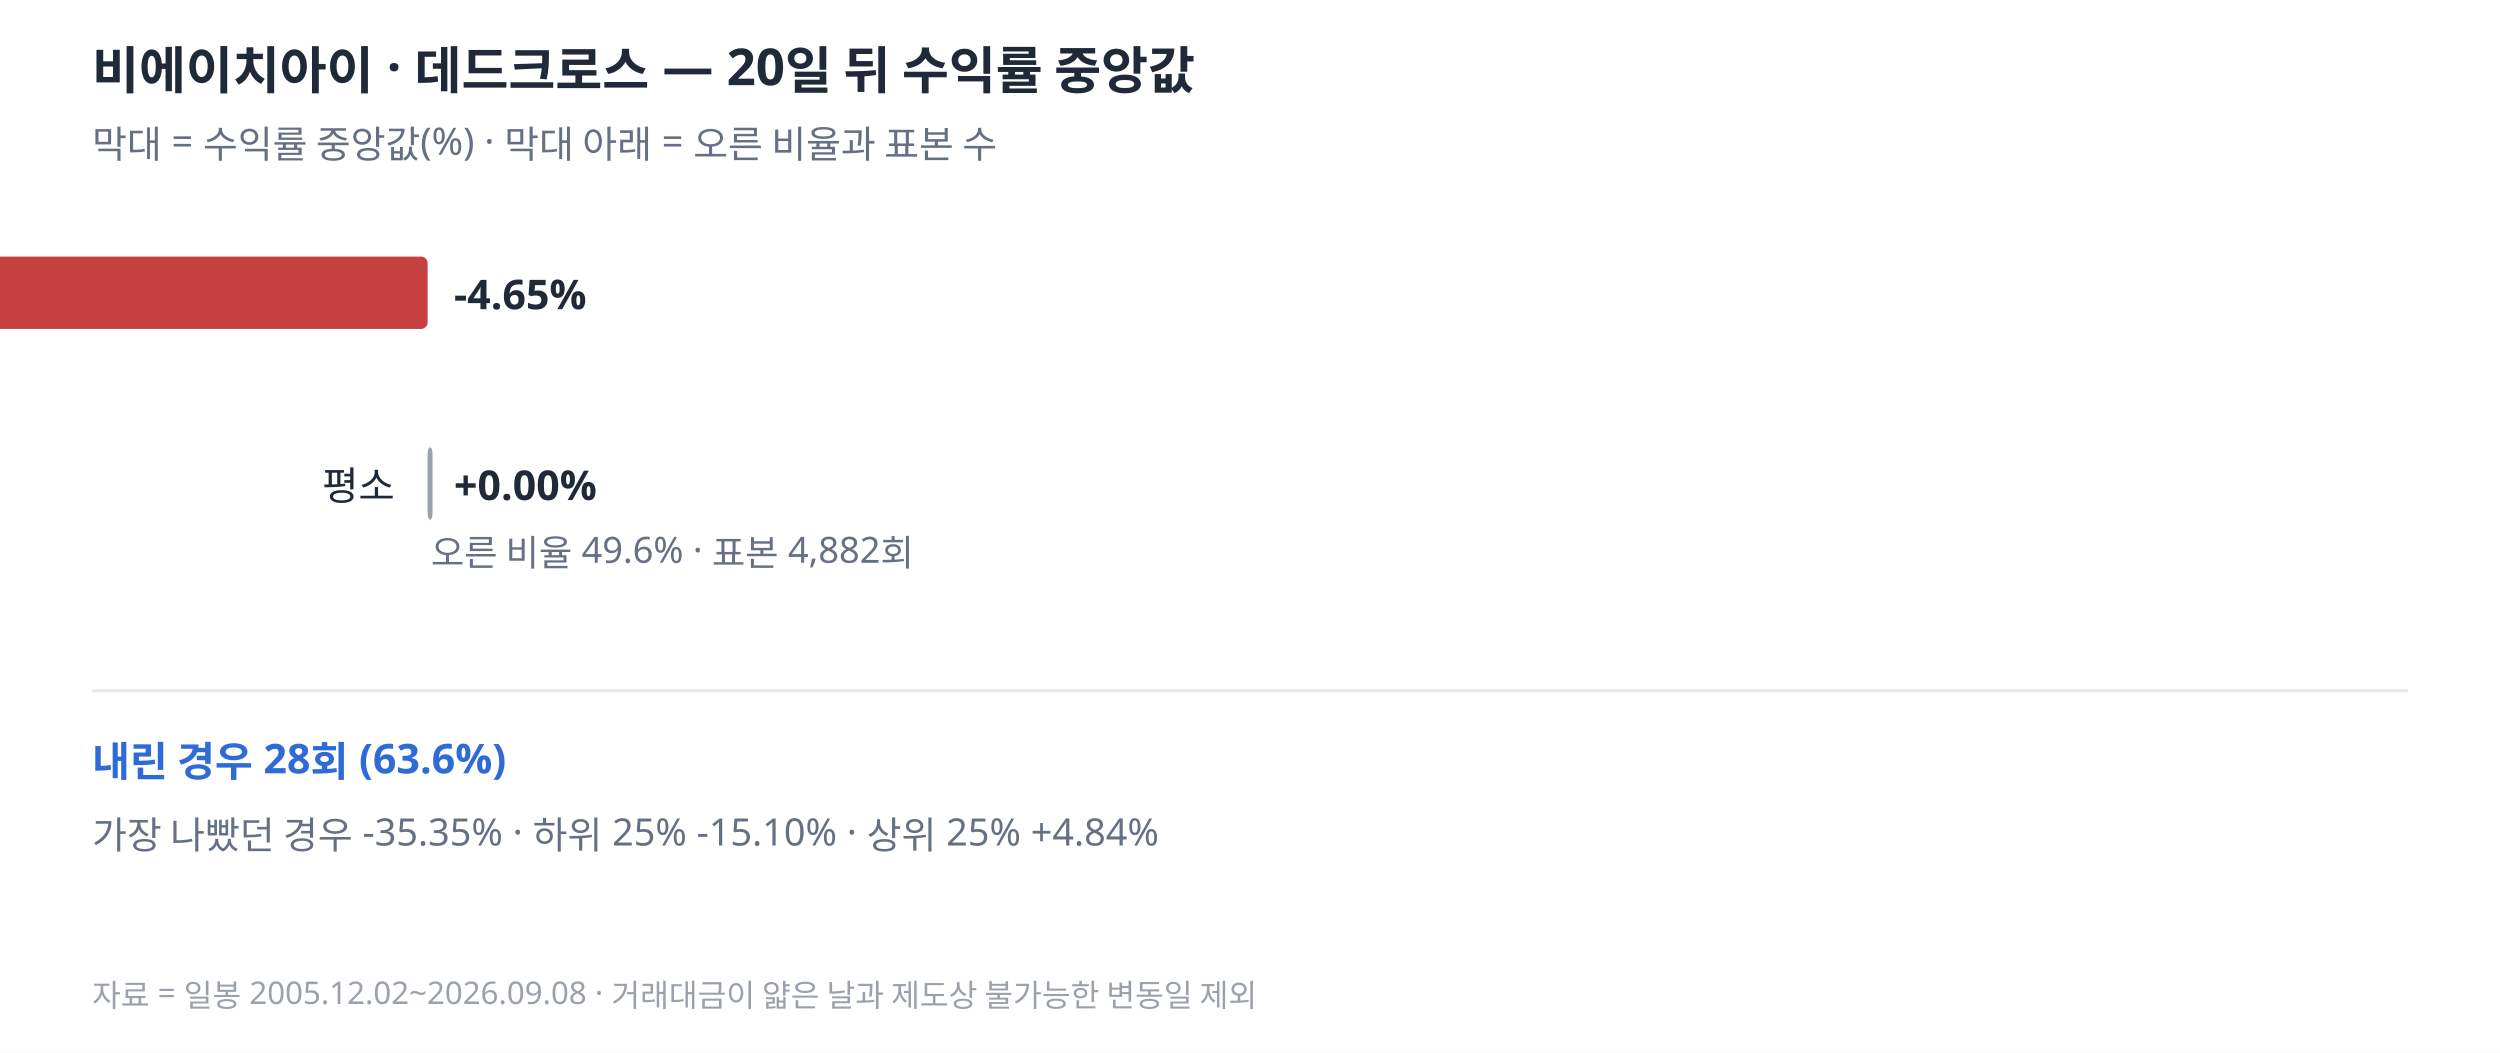
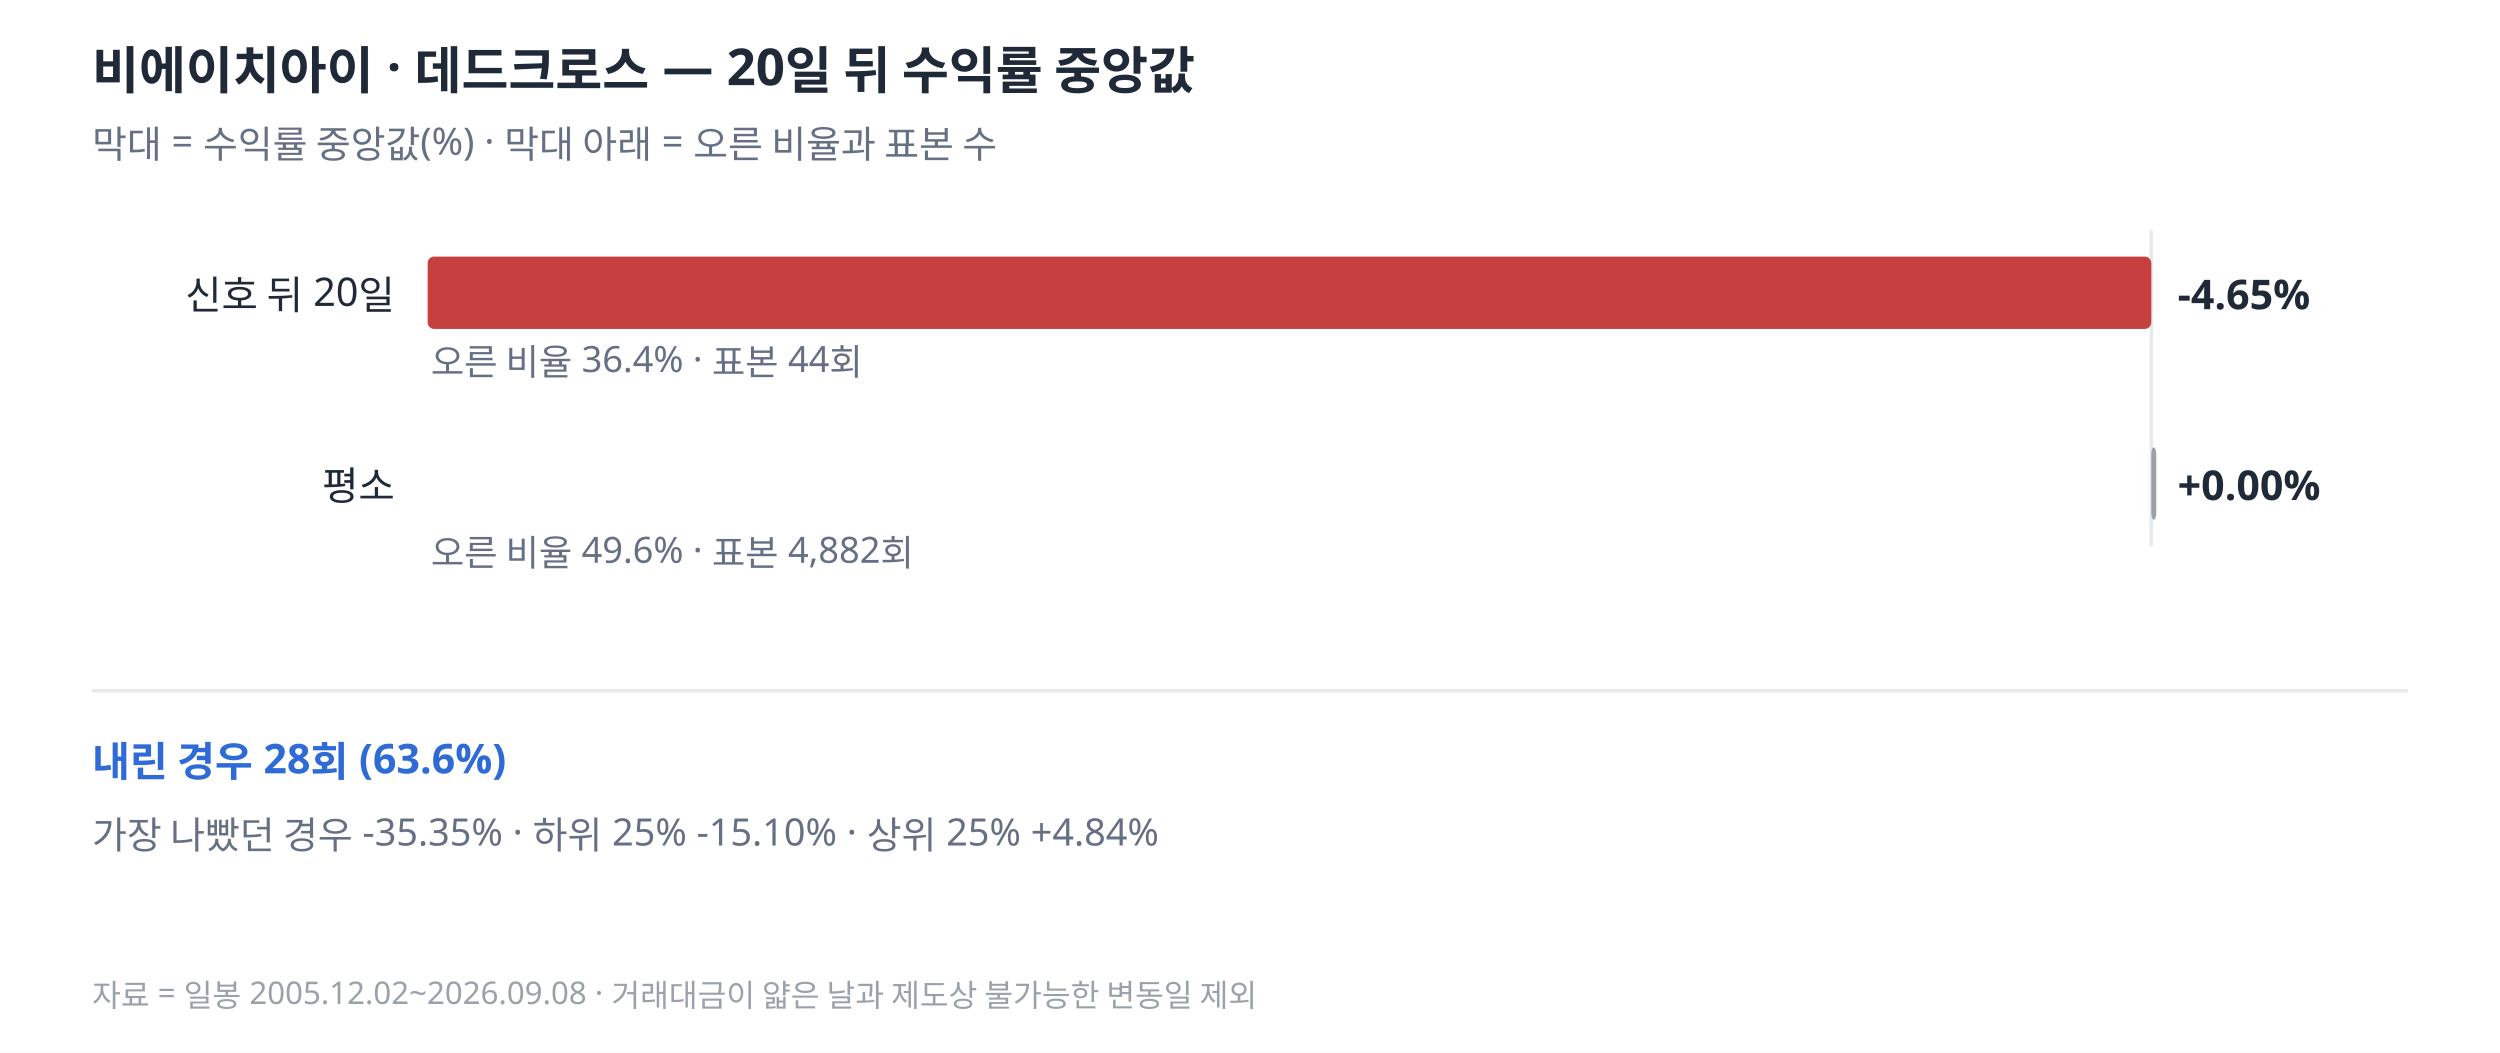
<svg xmlns="http://www.w3.org/2000/svg" viewBox="0 0 760 320" width="760" height="320" font-family="Malgun Gothic, 맑은 고딕, sans-serif">
  <rect width="760" height="320" fill="#FFFFFF" />
  <text x="28" y="27" font-size="15.5" font-weight="700" fill="#1F2937">비에이치아이 · 데드크로스 — 20일 뒤 수익률 중앙값</text>
  <text x="28" y="48" font-size="11.5" fill="#667085">막대 = 수익률 중앙값(%) · 막대 아래 = 오른 비율과 표본 수</text>
+   <line x1="654.0" y1="70" x2="654.0" y2="166" stroke="#E6E8EC" />
  <text x="120" y="94" font-size="12" text-anchor="end" fill="#1F2937">신호 뒤 20일</text>
-   <rect x="-394.0" y="78" width="524.0" height="22" fill="#C6403F" rx="2" />
-   <text x="138.0" y="94" font-size="12.5" font-weight="700" fill="#1F2937">-4.65%</text>
-   <text x="-393.0" y="114" font-size="11" fill="#667085">오른 비율 36.4% · 표본 44회</text>
+   <rect x="130.0" y="78" width="524.0" height="22" fill="#C6403F" rx="2" />
+   <text x="662.0" y="94" font-size="12.5" font-weight="700" fill="#1F2937">-4.65%</text>
+   <text x="131.0" y="114" font-size="11" fill="#667085">오른 비율 36.4% · 표본 44회</text>
  <text x="120" y="152" font-size="12" text-anchor="end" fill="#1F2937">평소</text>
-   <rect x="130.0" y="136" width="1.5" height="22" fill="#9AA1AB" rx="2" />
-   <text x="138.0" y="152" font-size="12.5" font-weight="700" fill="#1F2937">+0.00%</text>
+   <rect x="654.0" y="136" width="1.5" height="22" fill="#9AA1AB" rx="2" />
+   <text x="662.0" y="152" font-size="12.5" font-weight="700" fill="#1F2937">+0.00%</text>
  <text x="131.0" y="172" font-size="11" fill="#667085">오른 비율 49.6% · 표본 4,882회</text>
  <line x1="28" y1="210" x2="732" y2="210" stroke="#E6E8EC" />
  <text x="28" y="236" font-size="12.5" font-weight="700" fill="#2E6BD6">내린 경우 28회 (63.6%)</text>
  <text x="28" y="258" font-size="11.5" fill="#667085">가장 나빴던 경우 -35.35% · 하위 25% -15.10% · 상위 25% +4.84%</text>
  <text x="28" y="306" font-size="9.5" fill="#9AA1AB">자료 = 일봉 2005.12.02~2026.09.08 · 거래대금이 얇은 날과 제도상 불가능한 변동일 제외</text>
</svg>
